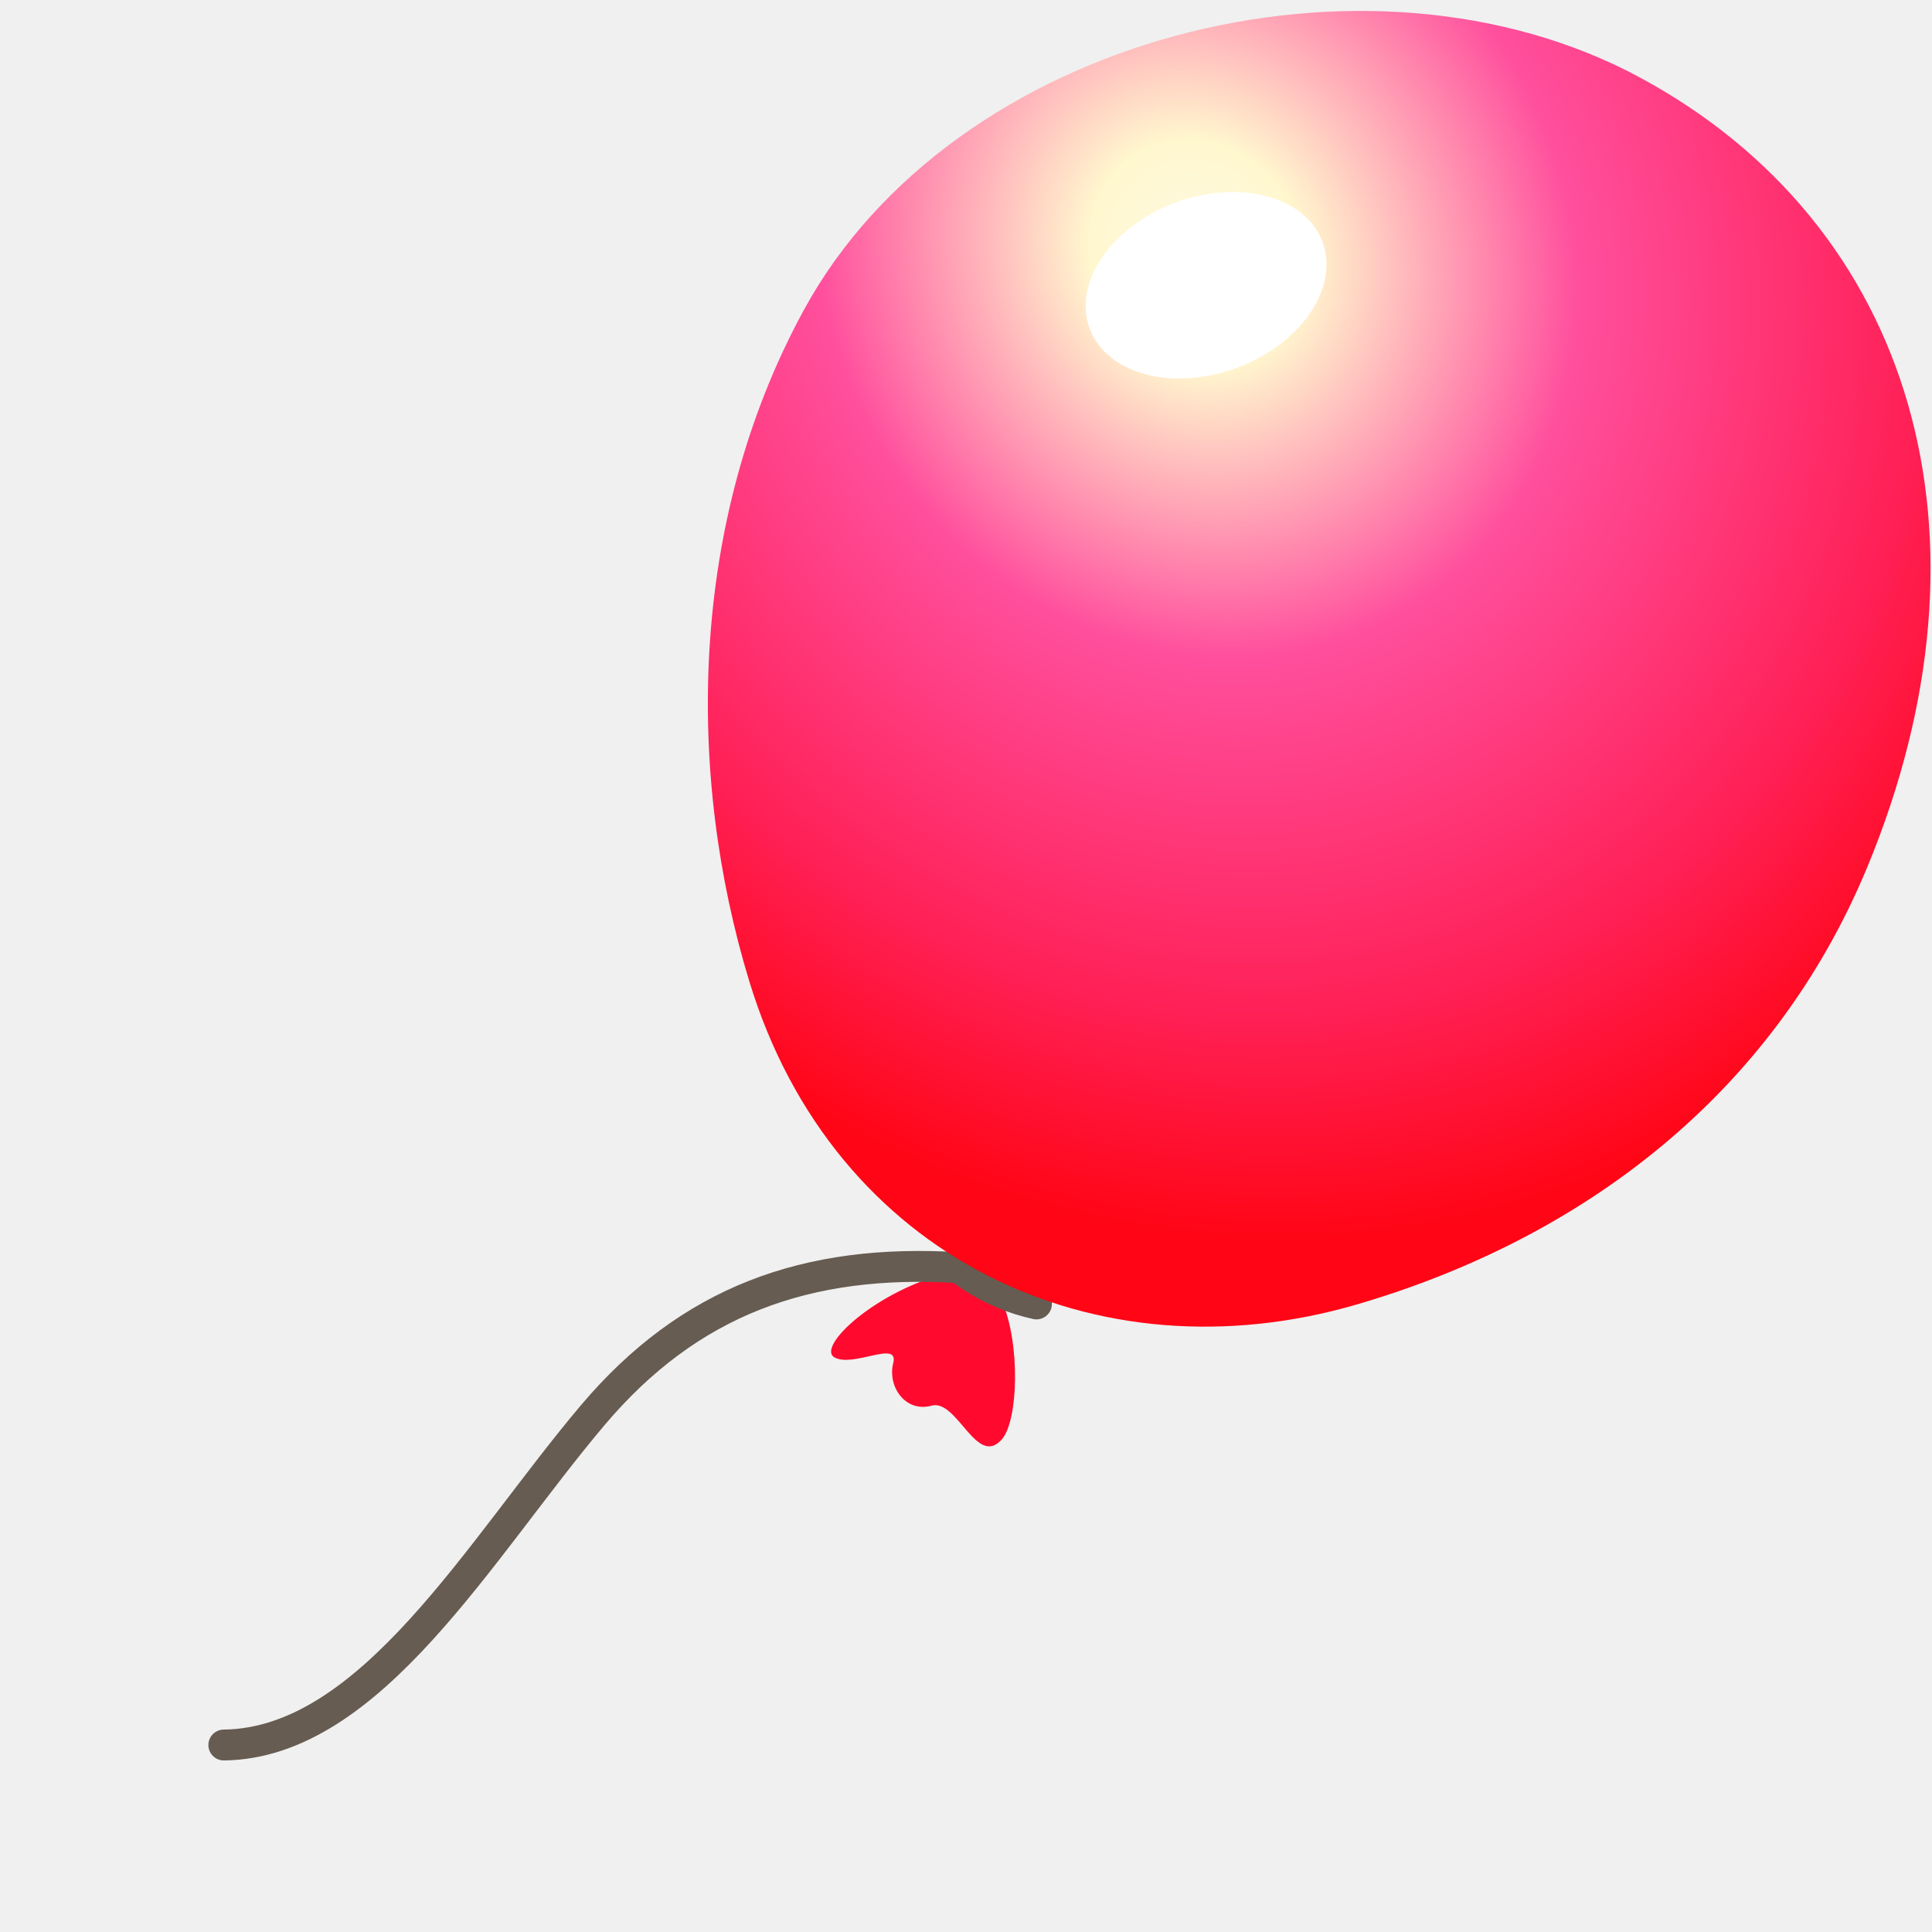
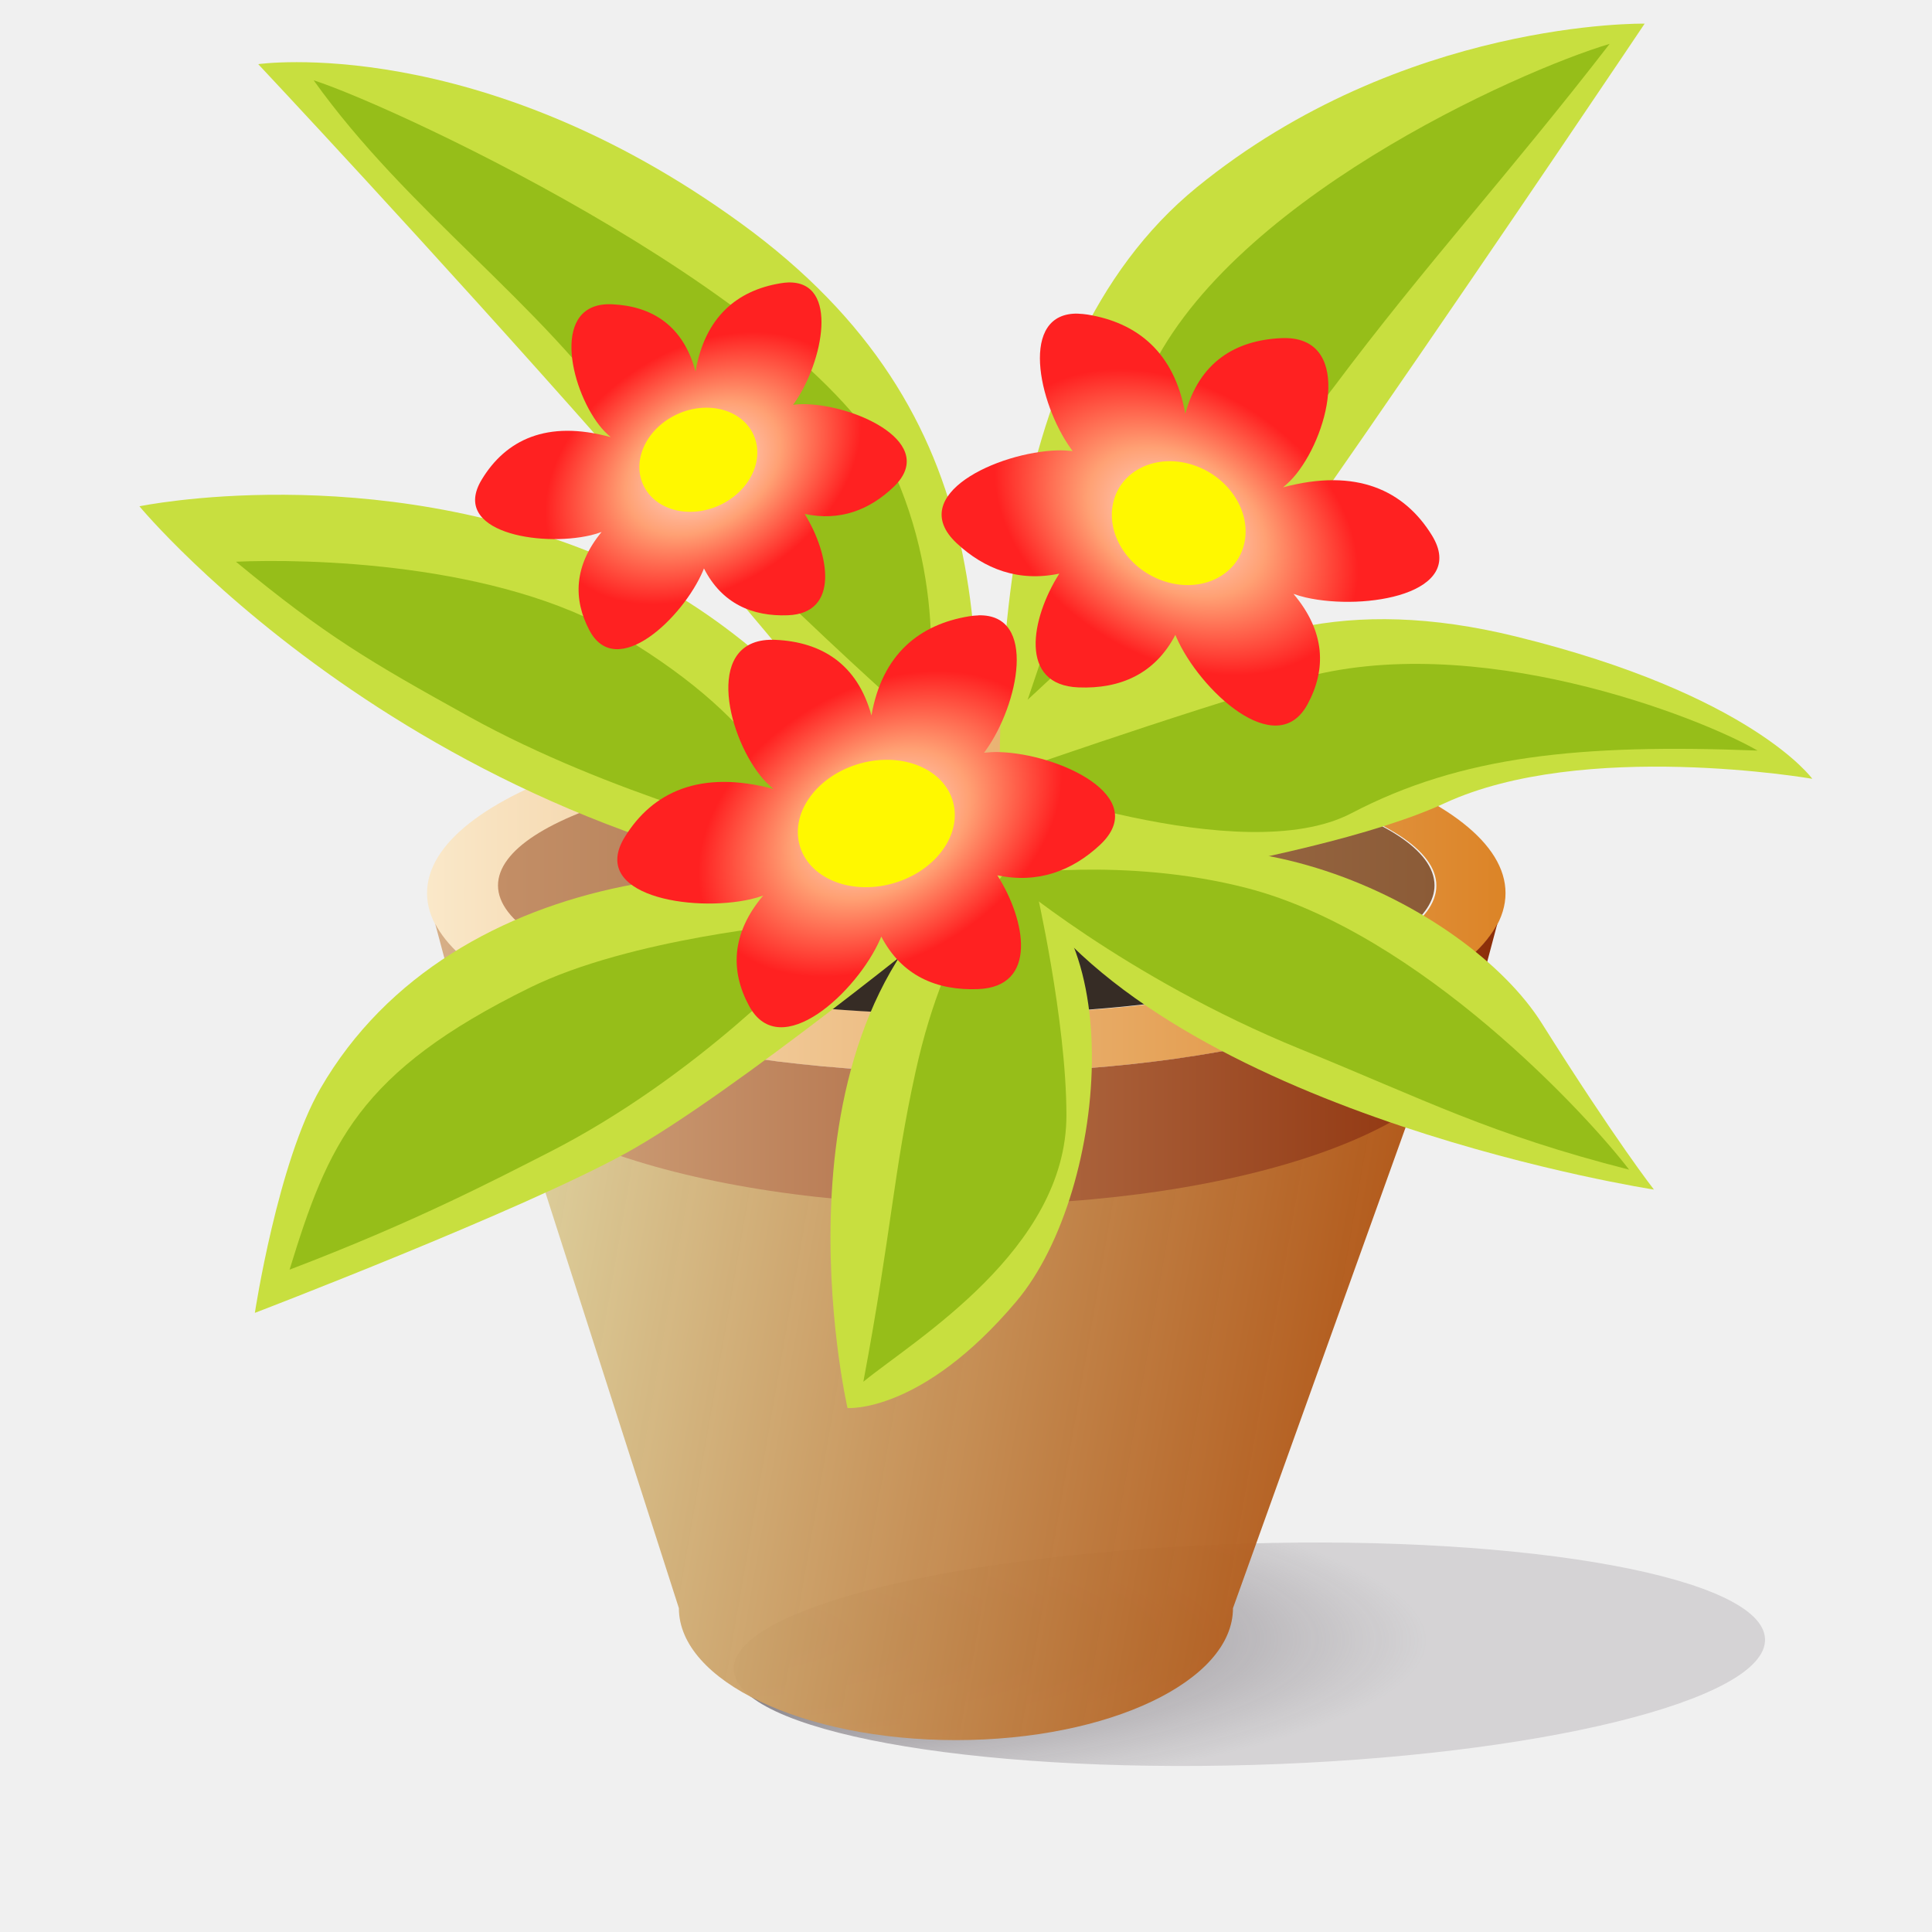
<svg xmlns="http://www.w3.org/2000/svg" xmlns:xlink="http://www.w3.org/1999/xlink" width="90" height="90" viewBox="0 0 23.812 23.812" version="1.1" id="svg2787">
  <defs id="defs2784">
+     <linearGradient id="linearGradient15">
+       <stop style="stop-color:#fffeff;stop-opacity:1;" offset="0" id="stop11" />
+       <stop style="stop-color:#fff7ce;stop-opacity:1;" offset="0.115" id="stop12" />
+       <stop style="stop-color:#ffe54f;stop-opacity:1;" offset="0.408" id="stop13" />
+       <stop style="stop-color:#f2a900;stop-opacity:1;" offset="0.762" id="stop14" />
+       <stop style="stop-color:#df9c00;stop-opacity:1;" offset="1" id="stop15" />
+     </linearGradient>
+     <linearGradient id="linearGradient10">
+       <stop style="stop-color:#fffeff;stop-opacity:1;" offset="0" id="stop6" />
+       <stop style="stop-color:#fff7ce;stop-opacity:1;" offset="0.115" id="stop7" />
+       <stop style="stop-color:#ff4fcf;stop-opacity:1;" offset="0.408" id="stop8" />
+       <stop style="stop-color:#f200cf;stop-opacity:1;" offset="0.762" id="stop9" />
+       <stop style="stop-color:#df009f;stop-opacity:1;" offset="1" id="stop10" />
+     </linearGradient>
+     <linearGradient id="linearGradient5">
+       <stop style="stop-color:#eaffe2;stop-opacity:1;" offset="0" id="stop1" />
+       <stop style="stop-color:#dbffce;stop-opacity:1;" offset="0.115" id="stop2" />
+       <stop style="stop-color:#4fff11;stop-opacity:1;" offset="0.509" id="stop3" />
+       <stop style="stop-color:#3ce300;stop-opacity:1;" offset="0.762" id="stop4" />
+       <stop style="stop-color:#3de000;stop-opacity:1;" offset="1" id="stop5" />
+     </linearGradient>
    <mask maskUnits="userSpaceOnUse" id="mask10222">
      <circle style="fill:#ffffff;fill-opacity:1;fill-rule:evenodd;stroke-width:0.224" id="circle10224" cx="13.229" cy="14.817" r="11" />
    </mask>
-     <radialGradient xlink:href="#linearGradient15505" id="radialGradient52129-9-6" cx="76.809" cy="-0.699" fx="76.809" fy="-0.699" r="8.034" gradientTransform="matrix(1.13596,1.652974,-1.485476,1.020852,-70.69832,-120.2656)" gradientUnits="userSpaceOnUse" />
+     <radialGradient xlink:href="#linearGradient5" id="radialGradient52129-9-6" cx="76.809" cy="-0.699" fx="76.809" fy="-0.699" r="8.034" gradientTransform="matrix(1.13596,1.652974,-1.485476,1.020852,-70.69832,-120.2656)" gradientUnits="userSpaceOnUse" />
    <linearGradient id="linearGradient15505">
      <stop style="stop-color:#fffae2;stop-opacity:1;" offset="0" id="stop15495" />
      <stop style="stop-color:#fff7ce;stop-opacity:1;" offset="0.115" id="stop15497" />
      <stop style="stop-color:#ff4f9d;stop-opacity:1;" offset="0.408" id="stop15499" />
      <stop style="stop-color:#ff2158;stop-opacity:1;" offset="0.762" id="stop15501" />
      <stop style="stop-color:#ff0515;stop-opacity:1;" offset="1" id="stop15503" />
    </linearGradient>
+     <radialGradient xlink:href="#linearGradient15505" id="radialGradient52129-9-6-3" cx="76.809" cy="-0.699" fx="76.809" fy="-0.699" r="8.034" gradientTransform="matrix(1.13596,1.652974,-1.485476,1.020852,-70.69832,-120.2656)" gradientUnits="userSpaceOnUse" />
+     <radialGradient xlink:href="#linearGradient15" id="radialGradient52129-9-6-3-2" cx="76.809" cy="-0.699" fx="76.809" fy="-0.699" r="8.034" gradientTransform="matrix(0.3732732,1.813617,-1.753282,0.3607001,-12.30427,-133.0659)" gradientUnits="userSpaceOnUse" />
+     <radialGradient xlink:href="#linearGradient10" id="radialGradient52129-9-6-3-2-5" cx="76.809" cy="-0.699" fx="76.809" fy="-0.699" r="8.034" gradientTransform="matrix(0.3732732,1.813617,-1.753282,0.3607001,-12.30427,-133.0659)" gradientUnits="userSpaceOnUse" />
+     <radialGradient xlink:href="#linearGradient21516" id="radialGradient21518" cx="-12.19" cy="20.605" fx="-12.19" fy="20.605" r="6.366" gradientTransform="matrix(1.617418,0.06955582,-0.03637288,0.3503441,28.36742,18.53577)" gradientUnits="userSpaceOnUse" />
+     <linearGradient id="linearGradient21516">
+       <stop style="stop-color:#605a62;stop-opacity:1;" offset="0.192" id="stop21512" />
+       <stop style="stop-color:#989399;stop-opacity:0.314;" offset="1" id="stop21514" />
+     </linearGradient>
+     <linearGradient xlink:href="#linearGradient15170" id="linearGradient15172" x1="-15.649" y1="17.282" x2="2.072" y2="20.393" gradientUnits="userSpaceOnUse" />
+     <linearGradient id="linearGradient15170">
+       <stop style="stop-color:#dccd9a;stop-opacity:1;" offset="0" id="stop15166" />
+       <stop style="stop-color:#aa4400;stop-opacity:0.938;" offset="1" id="stop15168" />
+     </linearGradient>
+     <linearGradient xlink:href="#linearGradient17471" id="linearGradient17473" x1="-17.019" y1="7.672" x2="3.442" y2="7.672" gradientUnits="userSpaceOnUse" />
+     <linearGradient id="linearGradient17471">
+       <stop style="stop-color:#fae8c9;stop-opacity:1;" offset="0" id="stop17467" />
+       <stop style="stop-color:#dc8427;stop-opacity:1;" offset="1" id="stop17469" />
+     </linearGradient>
+     <linearGradient xlink:href="#linearGradient21349" id="linearGradient21351" x1="-15.673" y1="6.808" x2="2.096" y2="6.808" gradientUnits="userSpaceOnUse" />
+     <linearGradient id="linearGradient21349">
+       <stop style="stop-color:#c38e66;stop-opacity:1;" offset="0" id="stop21345" />
+       <stop style="stop-color:#8b5b37;stop-opacity:1;" offset="1" id="stop21347" />
+     </linearGradient>
+     <linearGradient xlink:href="#linearGradient16633" id="linearGradient16635" x1="-17.009" y1="10.926" x2="3.432" y2="10.926" gradientUnits="userSpaceOnUse" />
+     <linearGradient id="linearGradient16633">
+       <stop style="stop-color:#d7b088;stop-opacity:1;" offset="0" id="stop16629" />
+       <stop style="stop-color:#8c2d07;stop-opacity:1;" offset="1" id="stop16631" />
+     </linearGradient>
+     <radialGradient xlink:href="#linearGradient10799" id="radialGradient23030-7-7-2" cx="15.861" cy="-2.631" fx="15.861" fy="-2.631" r="1.865" gradientTransform="matrix(1.409765,0.4113351,-1.014892,1.328527,-14.3573,7.991223)" gradientUnits="userSpaceOnUse" />
+     <linearGradient id="linearGradient10799">
+       <stop style="stop-color:#ffe2e2;stop-opacity:1;" offset="0" id="stop10793" />
+       <stop style="stop-color:#ffa174;stop-opacity:1;" offset="0.388" id="stop10795" />
+       <stop style="stop-color:#ff2121;stop-opacity:1;" offset="0.795" id="stop10797" />
+     </linearGradient>
+     <radialGradient xlink:href="#linearGradient10799" id="radialGradient23030-7-7-2-0" cx="15.861" cy="-2.631" fx="15.861" fy="-2.631" r="1.865" gradientTransform="matrix(-1.409765,0.4113351,1.014892,1.328527,39.89482,3.927921)" gradientUnits="userSpaceOnUse" />
+     <radialGradient xlink:href="#linearGradient10799" id="radialGradient23030-7-7-2-0-2" cx="15.861" cy="-2.631" fx="15.861" fy="-2.631" r="1.865" gradientTransform="matrix(1.222499,0.3662561,-0.880079,1.182931,-13.53777,3.53111)" gradientUnits="userSpaceOnUse" />
  </defs>
  <g id="layer1">
-     <text xml:space="preserve" style="font-weight:bold;font-size:6.35px;line-height:1.3;font-family:Consolas;-inkscape-font-specification:'Consolas Bold';text-align:center;text-anchor:middle;fill:#fe005b;fill-opacity:0.593;stroke:#7c7777;stroke-width:0;stroke-linejoin:round;stroke-miterlimit:8;paint-order:fill markers stroke;stop-color:#000000" x="13.137" y="32.064" id="text97103">
-       <tspan id="tspan97101" style="stroke-width:0" x="13.137" y="32.064">Home</tspan>
-     </text>
-     <g id="g19354" transform="matrix(0.6906896,0,0,0.6905861,1.080333,-0.7301945)" style="stroke-width:1.102">
-       <path style="fill:#ff0a2e;fill-opacity:1;stroke:#595147;stroke-width:0;stroke-linecap:round;stroke-linejoin:round;stroke-miterlimit:8;stroke-dasharray:none;paint-order:fill markers stroke" d="m 15.415,23.759 c -1.336,0.314 -2.423,1.339 -2.087,1.525 0.336,0.186 1.154,-0.319 1.047,0.101 -0.106,0.42 0.22,0.887 0.681,0.76 0.461,-0.128 0.806,1.116 1.258,0.6 0.293,-0.334 0.336,-1.712 -0.008,-2.495 -0.187,-0.426 -0.603,-0.668 -0.891,-0.491 z" id="path15561-9" />
+     <g id="g19354" transform="matrix(0.6906896,0,0,0.6905861,-25.378,-0.7301945)" style="stroke-width:1.102">
+       <path style="fill:#3ada00;fill-opacity:1;stroke:#595147;stroke-width:0;stroke-linecap:round;stroke-linejoin:round;stroke-miterlimit:8;stroke-dasharray:none;paint-order:fill markers stroke" d="m 15.415,23.759 c -1.336,0.314 -2.423,1.339 -2.087,1.525 0.336,0.186 1.154,-0.319 1.047,0.101 -0.106,0.42 0.22,0.887 0.681,0.76 0.461,-0.128 0.806,1.116 1.258,0.6 0.293,-0.334 0.336,-1.712 -0.008,-2.495 -0.187,-0.426 -0.603,-0.668 -0.891,-0.491 z" id="path15561-9" />
      <path style="fill:none;fill-opacity:0.004;stroke:#665c51;stroke-width:0.551;stroke-linecap:round;stroke-linejoin:round;stroke-miterlimit:8;stroke-dasharray:none;stroke-opacity:1;paint-order:fill markers stroke" d="m 2.43,32.201 c 2.631,-0.031 4.575,-3.512 6.585,-5.889 1.718,-2.031 3.807,-2.801 6.541,-2.63 0,0 0.523,0.461 1.375,0.647" id="path17237-4" />
      <g id="g17349-4" transform="matrix(1.113595,0.1146053,-0.1146051,1.113597,0.8937033,-3.092209)" style="stroke-width:0.984">
        <path id="path49262-6-2" style="fill:url(#radialGradient52129-9-6);fill-opacity:1;fill-rule:evenodd;stroke-width:0.3" d="M 24.333,2.468 C 19.761,0.571 13.368,2.927 11.446,7.52 c -1.493,3.568 -1.097,7.579 0.235,10.738 1.79,4.247 6.153,5.76 10.162,4.125 3.454,-1.409 6.245,-3.993 7.373,-7.757 C 30.859,9.136 28.905,4.364 24.333,2.468 Z" />
        <ellipse style="fill:#ffffff;fill-rule:evenodd;stroke-width:0.264" id="path90349-2-9" cx="17.101" cy="-5.08" rx="1.492" ry="1.915" transform="matrix(0.8178477,0.5754348,-0.7478128,0.6639096,0,0)" />
      </g>
    </g>
+     <g id="g19354-1" transform="matrix(0.6906896,0,0,0.6905861,27.50694,-0.57201)" style="stroke-width:1.102">
+       <path style="fill:#ff0a2e;fill-opacity:1;stroke:#595147;stroke-width:0;stroke-linecap:round;stroke-linejoin:round;stroke-miterlimit:8;stroke-dasharray:none;paint-order:fill markers stroke" d="m 15.415,23.759 c -1.336,0.314 -2.423,1.339 -2.087,1.525 0.336,0.186 1.154,-0.319 1.047,0.101 -0.106,0.42 0.22,0.887 0.681,0.76 0.461,-0.128 0.806,1.116 1.258,0.6 0.293,-0.334 0.336,-1.712 -0.008,-2.495 -0.187,-0.426 -0.603,-0.668 -0.891,-0.491 z" id="path15561-9-7" />
+       <path style="fill:none;fill-opacity:0.004;stroke:#665c51;stroke-width:0.551;stroke-linecap:round;stroke-linejoin:round;stroke-miterlimit:8;stroke-dasharray:none;stroke-opacity:1;paint-order:fill markers stroke" d="m 2.43,32.201 c 2.631,-0.031 4.575,-3.512 6.585,-5.889 1.718,-2.031 3.807,-2.801 6.541,-2.63 0,0 0.523,0.461 1.375,0.647" id="path17237-4-4" />
+       <g id="g17349-4-4" transform="matrix(1.113595,0.1146053,-0.1146051,1.113597,0.8937033,-3.092209)" style="stroke-width:0.984">
+         <path id="path49262-6-2-2" style="fill:url(#radialGradient52129-9-6-3);fill-opacity:1;fill-rule:evenodd;stroke-width:0.3" d="M 24.333,2.468 C 19.761,0.571 13.368,2.927 11.446,7.52 c -1.493,3.568 -1.097,7.579 0.235,10.738 1.79,4.247 6.153,5.76 10.162,4.125 3.454,-1.409 6.245,-3.993 7.373,-7.757 C 30.859,9.136 28.905,4.364 24.333,2.468 Z" />
+         <ellipse style="fill:#ffffff;fill-rule:evenodd;stroke-width:0.264" id="path90349-2-9-4" cx="17.101" cy="-5.08" rx="1.492" ry="1.915" transform="matrix(0.8178477,0.5754348,-0.7478128,0.6639096,0,0)" />
+       </g>
+     </g>
+     <g id="g1" transform="matrix(0.9537426,0,0,0.9537426,-0.5893021,-3.395449)">
+       <ellipse style="fill:url(#radialGradient21518);fill-opacity:1;fill-rule:evenodd;stroke-width:0.221" id="path21510" cx="15.894" cy="25.424" rx="6.666" ry="1.431" transform="matrix(0.9995605,-0.02964591,0.03448896,0.9994051,0,0)" />
+       <g id="g47287" transform="matrix(0.9230616,0,0,0.9230616,0.7739546,3.514038)">
+         <g id="g21506" transform="matrix(0.7378798,0,0,0.7460733,18.36763,6.829499)" style="stroke-width:0.996">
+           <path id="path14647-2-1-5" style="fill:url(#linearGradient15172);fill-opacity:1;fill-rule:evenodd;stroke:#44b2c8;stroke-width:0;stroke-dasharray:none;stroke-opacity:1" d="m -15.518,10.998 3.277,10.092 a 5.256,2.476 0 0 0 5.257,2.476 5.256,2.476 0 0 0 5.256,-2.476 l 3.664,-10.092 z" />
+           <path id="path14647-5" style="fill:url(#linearGradient17473);fill-opacity:1;fill-rule:evenodd;stroke:#44b2c8;stroke-width:0;stroke-dasharray:none;stroke-opacity:1" d="m -6.788,4.301 a 10.231,3.371 0 0 0 -10.231,3.371 10.231,3.371 0 0 0 10.231,3.372 10.231,3.371 0 0 0 10.231,-3.372 10.231,3.371 0 0 0 -10.231,-3.371 z m 0.036,0.816 A 8.885,2.414 0 0 1 2.131,7.531 8.885,2.414 0 0 1 -6.753,9.945 8.885,2.414 0 0 1 -15.638,7.531 8.885,2.414 0 0 1 -6.753,5.116 Z" />
+           <path id="path14647-9-6" style="fill:url(#linearGradient21351);fill-opacity:1;fill-rule:evenodd;stroke:#44b2c8;stroke-width:0;stroke-dasharray:none;stroke-opacity:1" d="m -6.788,5.116 a 8.885,2.414 0 0 0 -8.885,2.414 8.885,2.414 0 0 0 0.752,0.969 9.564,3.376 0 0 1 8.345,-1.73 9.564,3.376 0 0 1 8.121,1.594 8.885,2.414 0 0 0 0.551,-0.834 8.885,2.414 0 0 0 -8.885,-2.414 z" />
+           <path id="path14647-9-3" style="fill:#362c25;fill-opacity:1;fill-rule:evenodd;stroke:#44b2c8;stroke-width:0;stroke-dasharray:none;stroke-opacity:1" d="M -6.624,6.771 A 9.62,3.376 0 0 0 -15.018,8.5 8.937,2.414 0 0 0 -6.838,9.945 8.937,2.414 0 0 0 1.545,8.364 9.62,3.376 0 0 0 -6.624,6.771 Z" />
+           <path id="path14647-2-2" style="fill:url(#linearGradient16635);fill-opacity:1;fill-rule:evenodd;stroke:#44b2c8;stroke-width:0;stroke-dasharray:none;stroke-opacity:1" d="m -16.864,8.248 0.512,1.9 a 9.564,3.376 0 0 0 9.564,3.376 9.564,3.376 0 0 0 9.564,-3.376 L 3.287,8.248 A 10.231,3.371 0 0 1 -6.789,11.044 10.231,3.371 0 0 1 -16.864,8.248 Z" />
+         </g>
+         <path style="fill:#c8df3f;fill-opacity:1;stroke:#000000;stroke-width:0;stroke-linecap:butt;stroke-linejoin:miter;stroke-dasharray:none;stroke-opacity:1" d="m 13.117,12.661 c 0,0 -1.51,-3.387 -4.805,-4.792 C 5.016,6.464 1.783,7.138 1.783,7.138 c 0,0 4.143,5.013 11.334,5.523 z" id="path21674" />
+         <path style="fill:#c8df3f;fill-opacity:1;stroke:#000000;stroke-width:0;stroke-linecap:butt;stroke-linejoin:miter;stroke-dasharray:none;stroke-opacity:1" d="m 13.181,12.768 c 1.504,-1.606 3.1,-4.98 7.873,-3.807 3.3,0.811 4.149,1.992 4.149,1.992 0,0 -3.208,-0.556 -5.148,0.342 -1.941,0.898 -6.874,1.473 -6.874,1.473 z" id="path21676" />
+         <path style="fill:#c8df3f;fill-opacity:1;stroke:#000000;stroke-width:0;stroke-linecap:butt;stroke-linejoin:miter;stroke-dasharray:none;stroke-opacity:1" d="m 13.906,12.991 c -0.211,-2.929 -0.211,-7.96 2.678,-10.317 2.889,-2.356 6.272,-2.293 6.272,-2.293 0,0 -7.47,11.145 -8.949,12.609 z" id="path21680" />
+         <path style="fill:#c8df3f;fill-opacity:1;stroke:#000000;stroke-width:0;stroke-linecap:butt;stroke-linejoin:miter;stroke-dasharray:none;stroke-opacity:1" d="M 13.359,12.857 C 13.66,9.227 13.885,5.852 10.205,3.177 6.525,0.502 3.446,0.948 3.446,0.948 c 0,0 9.688,10.317 9.913,11.909 z" id="path21682" />
+         <path style="fill:#c8df3f;fill-opacity:1;stroke:#000000;stroke-width:0;stroke-linecap:butt;stroke-linejoin:miter;stroke-dasharray:none;stroke-opacity:1" d="m 14.239,12.602 c 2.542,-1.663 6.131,0.111 7.177,1.774 1.047,1.663 1.57,2.328 1.57,2.328 0,0 -6.504,-0.998 -8.747,-4.102 z" id="path21684" />
+         <path style="fill:#c8df3f;fill-opacity:1;stroke:#000000;stroke-width:0;stroke-linecap:butt;stroke-linejoin:miter;stroke-dasharray:none;stroke-opacity:1" d="m 13.172,12.852 c -2.361,-1.083 -6.997,-0.777 -8.855,2.437 -0.598,1.035 -0.918,3.141 -0.918,3.141 0,0 3.723,-1.426 5.198,-2.238 1.476,-0.812 4.575,-3.34 4.575,-3.34 z" id="path21686" />
+         <path style="fill:#c8df3f;fill-opacity:1;stroke:#000000;stroke-width:0;stroke-linecap:butt;stroke-linejoin:miter;stroke-dasharray:none;stroke-opacity:1" d="m 13.688,12.152 c 1.992,0.496 1.697,4.55 0.369,6.121 -1.328,1.572 -2.361,1.489 -2.361,1.489 0,0 -1.254,-5.46 1.992,-7.61 z" id="path21688" />
+         <path style="fill:#96be19;fill-opacity:1;stroke:#000000;stroke-width:0;stroke-linecap:butt;stroke-linejoin:miter;stroke-dasharray:none;stroke-opacity:1" d="m 14.218,9.846 c 0,0 0.886,-2.671 1.65,-4.449 1.08,-2.509 5.217,-4.351 6.498,-4.733 -1.425,1.843 -2.574,3.084 -3.858,4.8 -1.084,1.448 -4.29,4.382 -4.29,4.382 z" id="path24398-1" />
+         <path style="fill:#96be19;fill-opacity:1;stroke:#000000;stroke-width:0;stroke-linecap:butt;stroke-linejoin:miter;stroke-dasharray:none;stroke-opacity:1" d="m 12.768,10.241 c 0,0 0.376,-1.585 -0.33,-3.362 C 11.442,4.369 5.405,1.555 4.222,1.174 5.538,3.016 7.407,4.292 8.593,6.008 9.594,7.456 12.768,10.241 12.768,10.241 Z" id="path24398-1-6" />
+         <path style="fill:#96be19;fill-opacity:1;stroke:#000000;stroke-width:0;stroke-linecap:butt;stroke-linejoin:miter;stroke-dasharray:none;stroke-opacity:1" d="m 13.757,10.944 c 0,0 2.511,-0.887 4.253,-1.387 2.459,-0.704 5.605,0.525 6.427,1.001 -2.483,-0.097 -4.15,0.073 -5.686,0.877 -1.536,0.804 -4.994,-0.491 -4.994,-0.491 z" id="path24398" />
+         <path style="fill:#96be19;fill-opacity:1;stroke:#000000;stroke-width:0;stroke-linecap:butt;stroke-linejoin:miter;stroke-dasharray:none;stroke-opacity:1" d="m 13.907,12.303 c 0,0 1.656,-0.265 3.377,0.179 2.429,0.627 4.797,3.209 5.354,3.943 -1.962,-0.501 -2.852,-0.976 -4.597,-1.686 -2.47,-1.005 -4.135,-2.436 -4.135,-2.436 z" id="path24398-3" />
+         <path style="fill:#96be19;fill-opacity:1;stroke:#000000;stroke-width:0;stroke-linecap:butt;stroke-linejoin:miter;stroke-dasharray:none;stroke-opacity:1" d="m 14.335,12.485 c 0,0 0.424,1.84 0.426,3.174 0.003,1.883 -2.13,3.152 -2.843,3.735 0.397,-2.115 0.419,-2.923 0.731,-4.341 0.441,-2.009 1.279,-2.811 1.279,-2.811 z" id="path24398-3-2" />
+         <path style="fill:#96be19;fill-opacity:1;stroke:#000000;stroke-width:0;stroke-linecap:butt;stroke-linejoin:miter;stroke-dasharray:none;stroke-opacity:1" d="m 10.99,12.981 c 0,0 -2.325,0.2 -3.739,0.895 -2.405,1.182 -2.825,2.191 -3.366,3.949 1.759,-0.67 2.867,-1.254 3.614,-1.633 2.121,-1.077 3.652,-2.75 3.652,-2.75 z" id="path24398-3-2-7" />
+         <path style="fill:#96be19;fill-opacity:1;stroke:#000000;stroke-width:0;stroke-linecap:butt;stroke-linejoin:miter;stroke-dasharray:none;stroke-opacity:1" d="m 10.871,11.368 c 0,0 -0.17,-1.12 -2.347,-2.418 C 6.791,7.916 4.105,7.871 3.134,7.914 c 1.257,1.038 1.876,1.4 3.268,2.171 1.971,1.092 4.395,1.699 4.395,1.699 z" id="path24398-3-2-7-6" />
+         <g id="g14196" transform="matrix(0.9895002,0,0,1.039303,1.593065,0.13083)">
+           <g id="g14185">
+             <path id="path23014-4-0-5" style="fill:url(#radialGradient23030-7-7-2);fill-opacity:1;stroke:#000000;stroke-width:0;stroke-linecap:butt;stroke-linejoin:miter;stroke-dasharray:none;stroke-opacity:1" d="m 12.062,8.212 c -0.041,0.001 -0.085,0.005 -0.132,0.012 C 11.232,8.333 10.701,8.73 10.549,9.56 10.349,8.864 9.84,8.569 9.19,8.541 8.189,8.499 8.487,9.786 8.978,10.372 c 0.055,0.066 0.118,0.125 0.187,0.179 -1.045,-0.267 -1.716,0.045 -2.105,0.644 -0.514,0.791 0.947,1.021 1.781,0.84 0.06,-0.013 0.119,-0.03 0.176,-0.049 -0.454,0.512 -0.465,1.02 -0.199,1.487 0.442,0.777 1.531,-0.194 1.856,-0.903 0.005,-0.011 0.009,-0.021 0.014,-0.032 0.29,0.529 0.784,0.73 1.37,0.708 0.849,-0.031 0.677,-0.927 0.272,-1.533 0.575,0.115 1.059,-0.06 1.453,-0.41 0.729,-0.65 -0.584,-1.227 -1.429,-1.25 -0.071,-0.002 -0.142,0.002 -0.212,0.009 0.009,-0.011 0.017,-0.022 0.025,-0.033 0.46,-0.611 0.736,-1.839 -0.104,-1.818 z" />
+             <ellipse style="fill:#fff800;fill-opacity:1;fill-rule:evenodd;stroke-width:0.331" id="path13160" cx="7.356" cy="13.325" rx="1.124" ry="0.84" transform="matrix(0.9681078,-0.2505339,0.262389,0.9649622,0,0)" />
+           </g>
+           <g id="g14181">
+             <path id="path23014-4-0-5-0" style="fill:url(#radialGradient23030-7-7-2-0);fill-opacity:1;stroke:#000000;stroke-width:0;stroke-linecap:butt;stroke-linejoin:miter;stroke-dasharray:none;stroke-opacity:1" d="m 13.476,4.148 c 0.041,0.001 0.085,0.005 0.132,0.012 0.698,0.108 1.228,0.506 1.381,1.336 0.199,-0.697 0.709,-0.991 1.359,-1.019 1,-0.042 0.703,1.245 0.211,1.831 -0.055,0.066 -0.118,0.125 -0.187,0.179 1.045,-0.267 1.716,0.045 2.105,0.644 0.514,0.791 -0.947,1.021 -1.781,0.84 -0.06,-0.013 -0.119,-0.03 -0.176,-0.049 0.454,0.512 0.465,1.02 0.199,1.487 -0.442,0.777 -1.531,-0.194 -1.856,-0.903 -0.005,-0.011 -0.009,-0.021 -0.014,-0.032 -0.29,0.529 -0.784,0.73 -1.37,0.708 -0.849,-0.031 -0.677,-0.927 -0.272,-1.533 -0.575,0.115 -1.059,-0.06 -1.453,-0.41 -0.729,-0.65 0.584,-1.227 1.429,-1.25 0.071,-0.002 0.142,0.002 0.212,0.009 -0.009,-0.011 -0.017,-0.022 -0.025,-0.033 -0.46,-0.611 -0.736,-1.839 0.104,-1.818 z" />
+             <ellipse style="fill:#fff800;fill-opacity:1;fill-rule:evenodd;stroke-width:0.302" id="path13160-3" cx="-16.129" cy="2.469" rx="0.967" ry="0.81" transform="matrix(-0.9590665,-0.2831809,-0.2318285,0.9727567,0,0)" />
+           </g>
+           <g id="g14177">
+             <path id="path23014-4-0-5-0-9" style="fill:url(#radialGradient23030-7-7-2-0-2);fill-opacity:1;stroke:#000000;stroke-width:0;stroke-linecap:butt;stroke-linejoin:miter;stroke-dasharray:none;stroke-opacity:1" d="M 9.372,3.727 C 9.336,3.728 9.298,3.732 9.257,3.739 8.652,3.835 8.192,4.189 8.06,4.928 7.887,4.308 7.445,4.046 6.881,4.021 6.014,3.983 6.272,5.129 6.698,5.651 6.746,5.71 6.801,5.763 6.86,5.811 5.953,5.573 5.372,5.851 5.034,6.384 4.588,7.088 5.855,7.294 6.578,7.132 6.63,7.12 6.681,7.106 6.731,7.088 6.337,7.544 6.328,7.996 6.558,8.412 6.941,9.103 7.886,8.24 8.167,7.608 c 0.004,-0.009 0.008,-0.019 0.012,-0.029 C 8.431,8.05 8.859,8.229 9.368,8.21 10.104,8.183 9.955,7.384 9.604,6.845 10.102,6.947 10.522,6.792 10.864,6.48 11.496,5.901 10.357,5.387 9.624,5.367 c -0.061,-0.002 -0.123,0.001 -0.184,0.008 0.007,-0.009 0.015,-0.019 0.022,-0.029 C 9.862,4.802 10.1,3.709 9.372,3.727 Z" />
+             <ellipse style="fill:#fff800;fill-opacity:1;fill-rule:evenodd;stroke-width:0.26" id="path13160-3-5" cx="-3.547" cy="9.224" rx="0.846" ry="0.687" transform="matrix(-0.8839148,0.4676479,0.538214,0.8428082,0,0)" />
+           </g>
+         </g>
+       </g>
+     </g>
+     <g id="g19354-1-5" transform="matrix(0.6906896,0,0,0.6905861,-36.18845,25.44088)" style="stroke-width:1.102">
+       <path style="fill:#e4a000;fill-opacity:1;stroke:#595147;stroke-width:0;stroke-linecap:round;stroke-linejoin:round;stroke-miterlimit:8;stroke-dasharray:none;paint-order:fill markers stroke" d="m 15.415,23.759 c -1.336,0.314 -2.423,1.339 -2.087,1.525 0.336,0.186 1.154,-0.319 1.047,0.101 -0.106,0.42 0.22,0.887 0.681,0.76 0.461,-0.128 0.806,1.116 1.258,0.6 0.293,-0.334 0.336,-1.712 -0.008,-2.495 -0.187,-0.426 -0.603,-0.668 -0.891,-0.491 z" id="path15561-9-7-9" />
+       <path style="fill:none;fill-opacity:0.004;stroke:#665c51;stroke-width:0.551;stroke-linecap:round;stroke-linejoin:round;stroke-miterlimit:8;stroke-dasharray:none;stroke-opacity:1;paint-order:fill markers stroke" d="m 2.43,32.201 c 2.631,-0.031 4.575,-3.512 6.585,-5.889 1.718,-2.031 3.807,-2.801 6.541,-2.63 0,0 0.523,0.461 1.375,0.647" id="path17237-4-4-8" />
+       <g id="g17349-4-4-9" transform="matrix(1.113595,0.1146053,-0.1146051,1.113597,0.8937033,-3.092209)" style="stroke-width:0.984">
+         <path id="path49262-6-2-2-9" style="fill:url(#radialGradient52129-9-6-3-2);fill-opacity:1;fill-rule:evenodd;stroke-width:0.3" d="M 24.333,2.468 C 19.761,0.571 13.368,2.927 11.446,7.52 c -1.493,3.568 -1.097,7.579 0.235,10.738 1.79,4.247 6.153,5.76 10.162,4.125 3.454,-1.409 6.245,-3.993 7.373,-7.757 C 30.859,9.136 28.905,4.364 24.333,2.468 Z" />
+         <ellipse style="fill:#ffffff;fill-rule:evenodd;stroke-width:0.264" id="path90349-2-9-4-8" cx="17.101" cy="-5.08" rx="1.492" ry="1.915" transform="matrix(0.8178477,0.5754348,-0.7478128,0.6639096,0,0)" />
+       </g>
+     </g>
+     <g id="g19354-1-5-3" transform="matrix(0.6906896,0,0,0.6905861,14.30191,31.26171)" style="stroke-width:1.102">
+       <path style="fill:#e400af;fill-opacity:1;stroke:#595147;stroke-width:0;stroke-linecap:round;stroke-linejoin:round;stroke-miterlimit:8;stroke-dasharray:none;paint-order:fill markers stroke" d="m 15.415,23.759 c -1.336,0.314 -2.423,1.339 -2.087,1.525 0.336,0.186 1.154,-0.319 1.047,0.101 -0.106,0.42 0.22,0.887 0.681,0.76 0.461,-0.128 0.806,1.116 1.258,0.6 0.293,-0.334 0.336,-1.712 -0.008,-2.495 -0.187,-0.426 -0.603,-0.668 -0.891,-0.491 z" id="path15561-9-7-9-9" />
+       <path style="fill:none;fill-opacity:0.004;stroke:#665c51;stroke-width:0.551;stroke-linecap:round;stroke-linejoin:round;stroke-miterlimit:8;stroke-dasharray:none;stroke-opacity:1;paint-order:fill markers stroke" d="m 2.43,32.201 c 2.631,-0.031 4.575,-3.512 6.585,-5.889 1.718,-2.031 3.807,-2.801 6.541,-2.63 0,0 0.523,0.461 1.375,0.647" id="path17237-4-4-8-3" />
+       <g id="g17349-4-4-9-8" transform="matrix(1.113595,0.1146053,-0.1146051,1.113597,0.8937033,-3.092209)" style="stroke-width:0.984">
+         <path id="path49262-6-2-2-9-3" style="fill:url(#radialGradient52129-9-6-3-2-5);fill-opacity:1;fill-rule:evenodd;stroke-width:0.3" d="M 24.333,2.468 C 19.761,0.571 13.368,2.927 11.446,7.52 c -1.493,3.568 -1.097,7.579 0.235,10.738 1.79,4.247 6.153,5.76 10.162,4.125 3.454,-1.409 6.245,-3.993 7.373,-7.757 C 30.859,9.136 28.905,4.364 24.333,2.468 Z" />
+         <ellipse style="fill:#ffffff;fill-rule:evenodd;stroke-width:0.264" id="path90349-2-9-4-8-2" cx="17.101" cy="-5.08" rx="1.492" ry="1.915" transform="matrix(0.8178477,0.5754348,-0.7478128,0.6639096,0,0)" />
+       </g>
+     </g>
  </g>
</svg>
